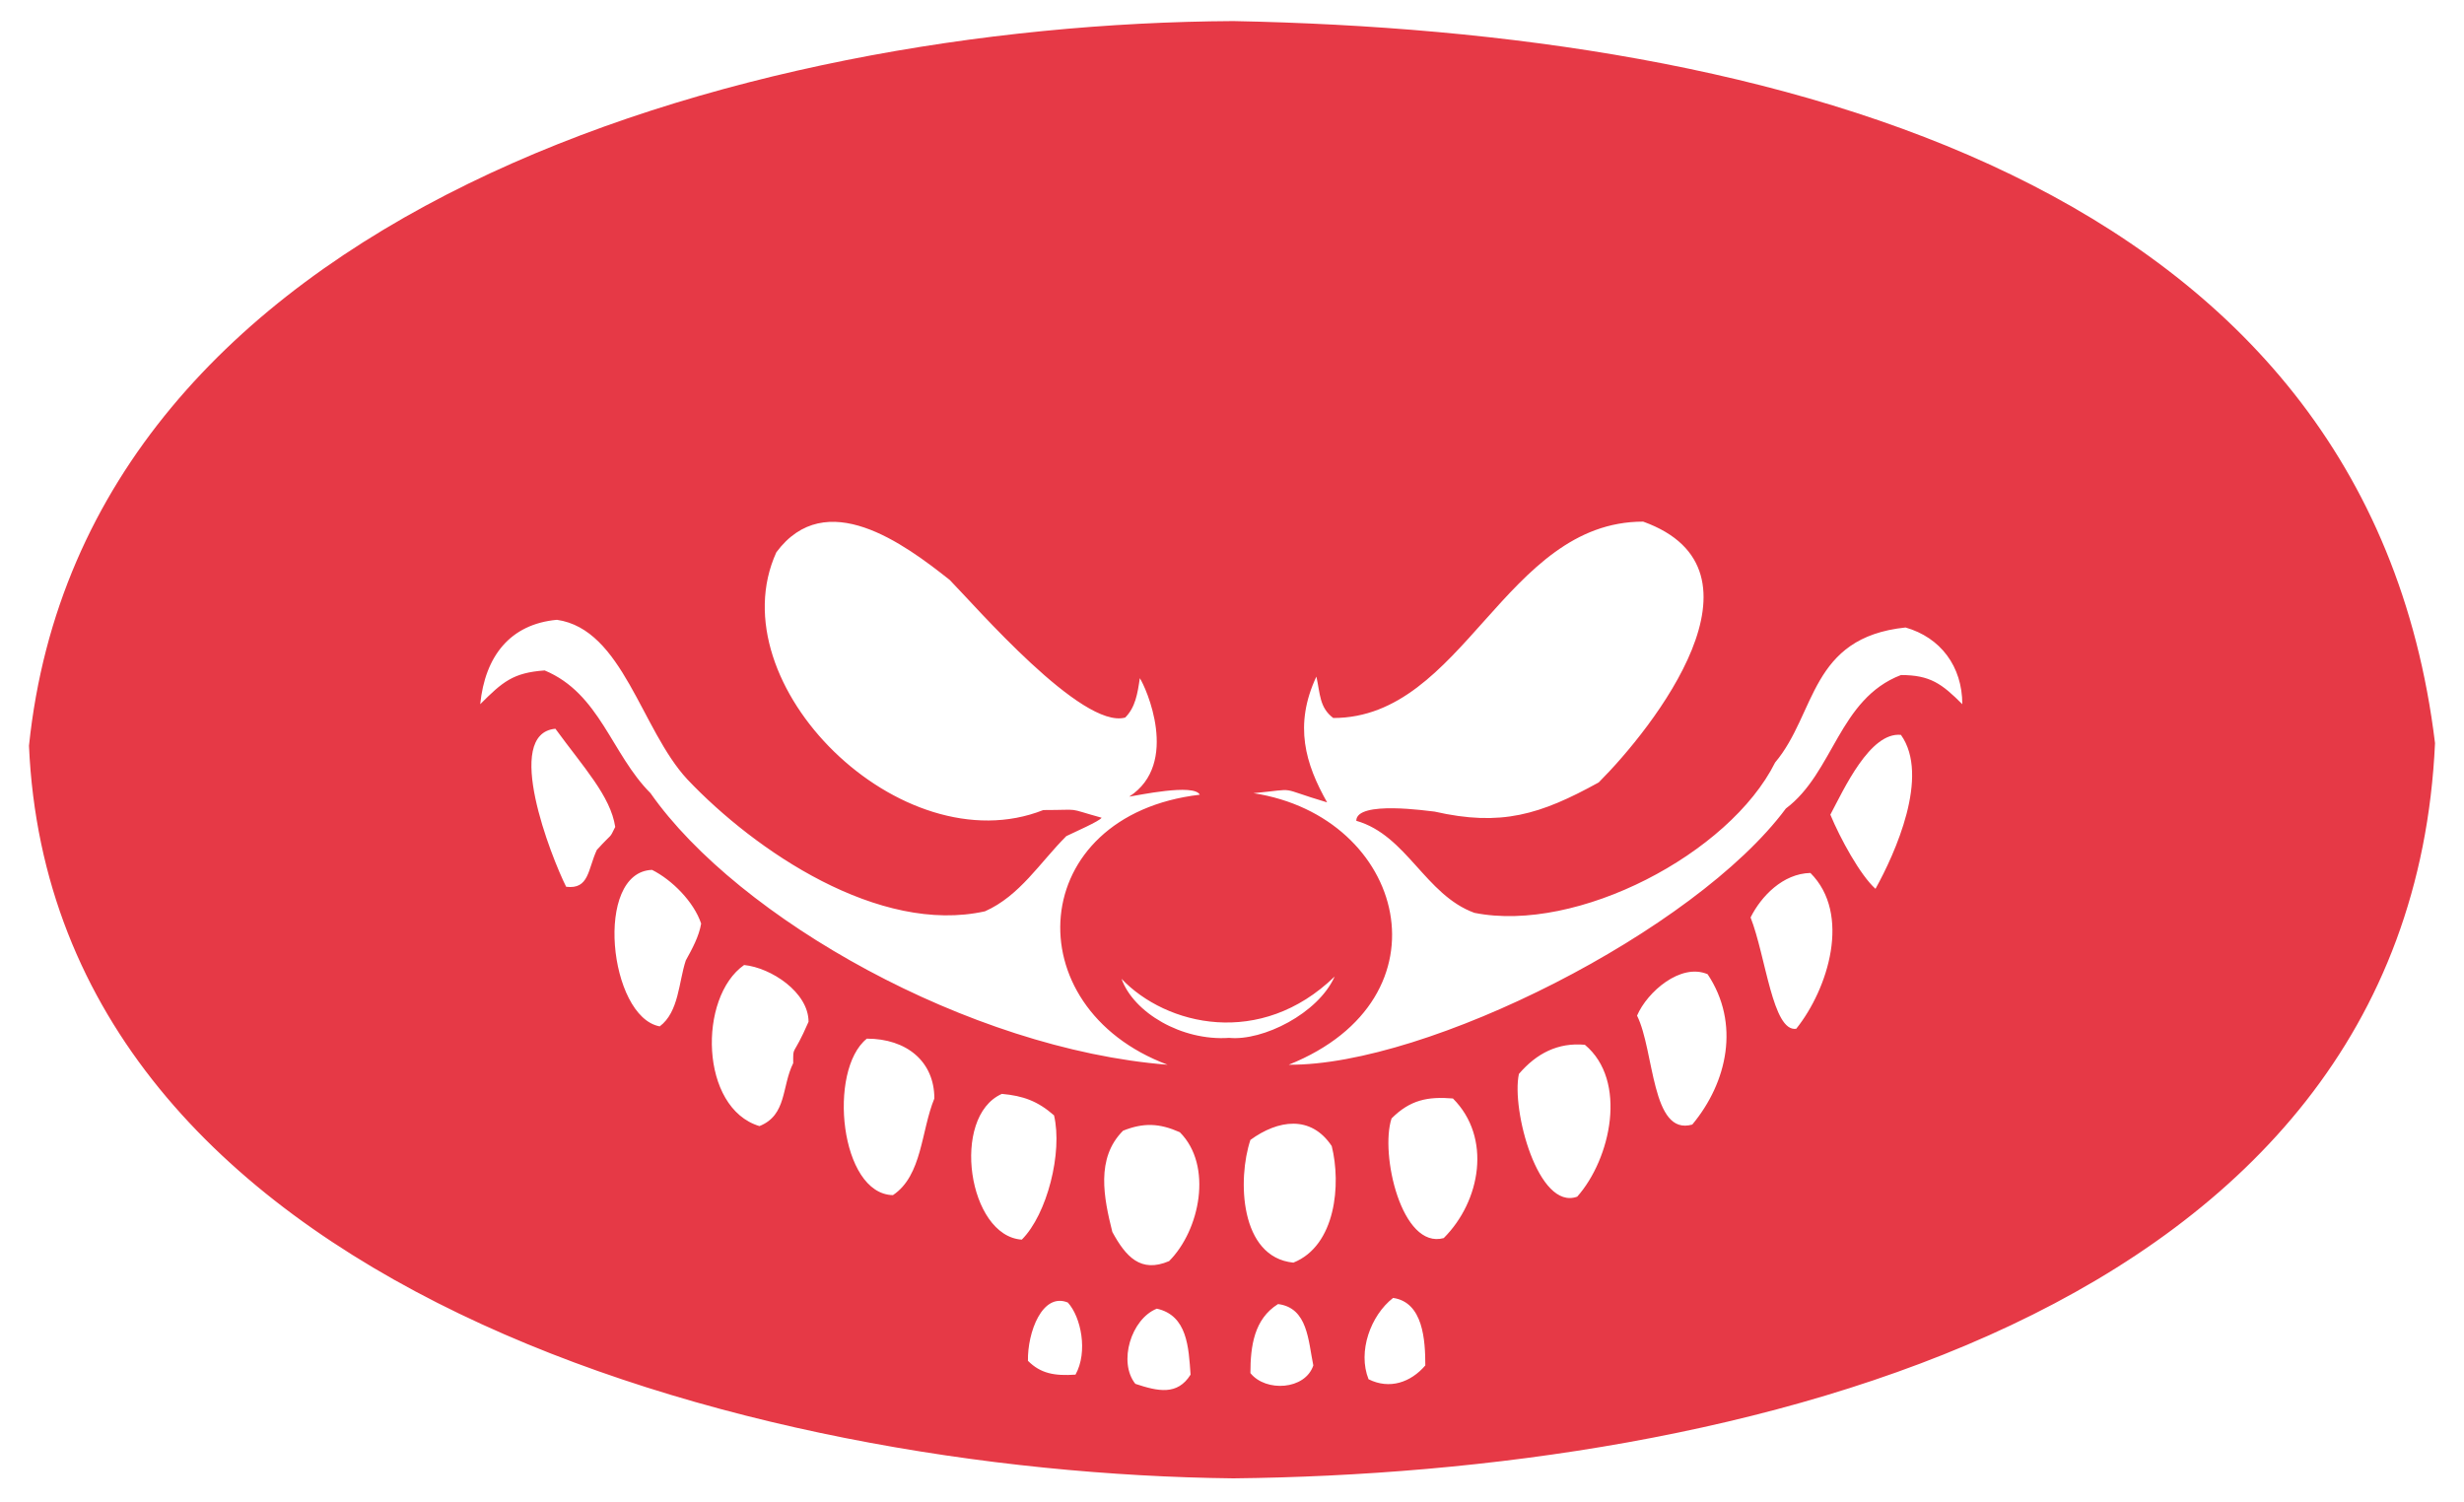
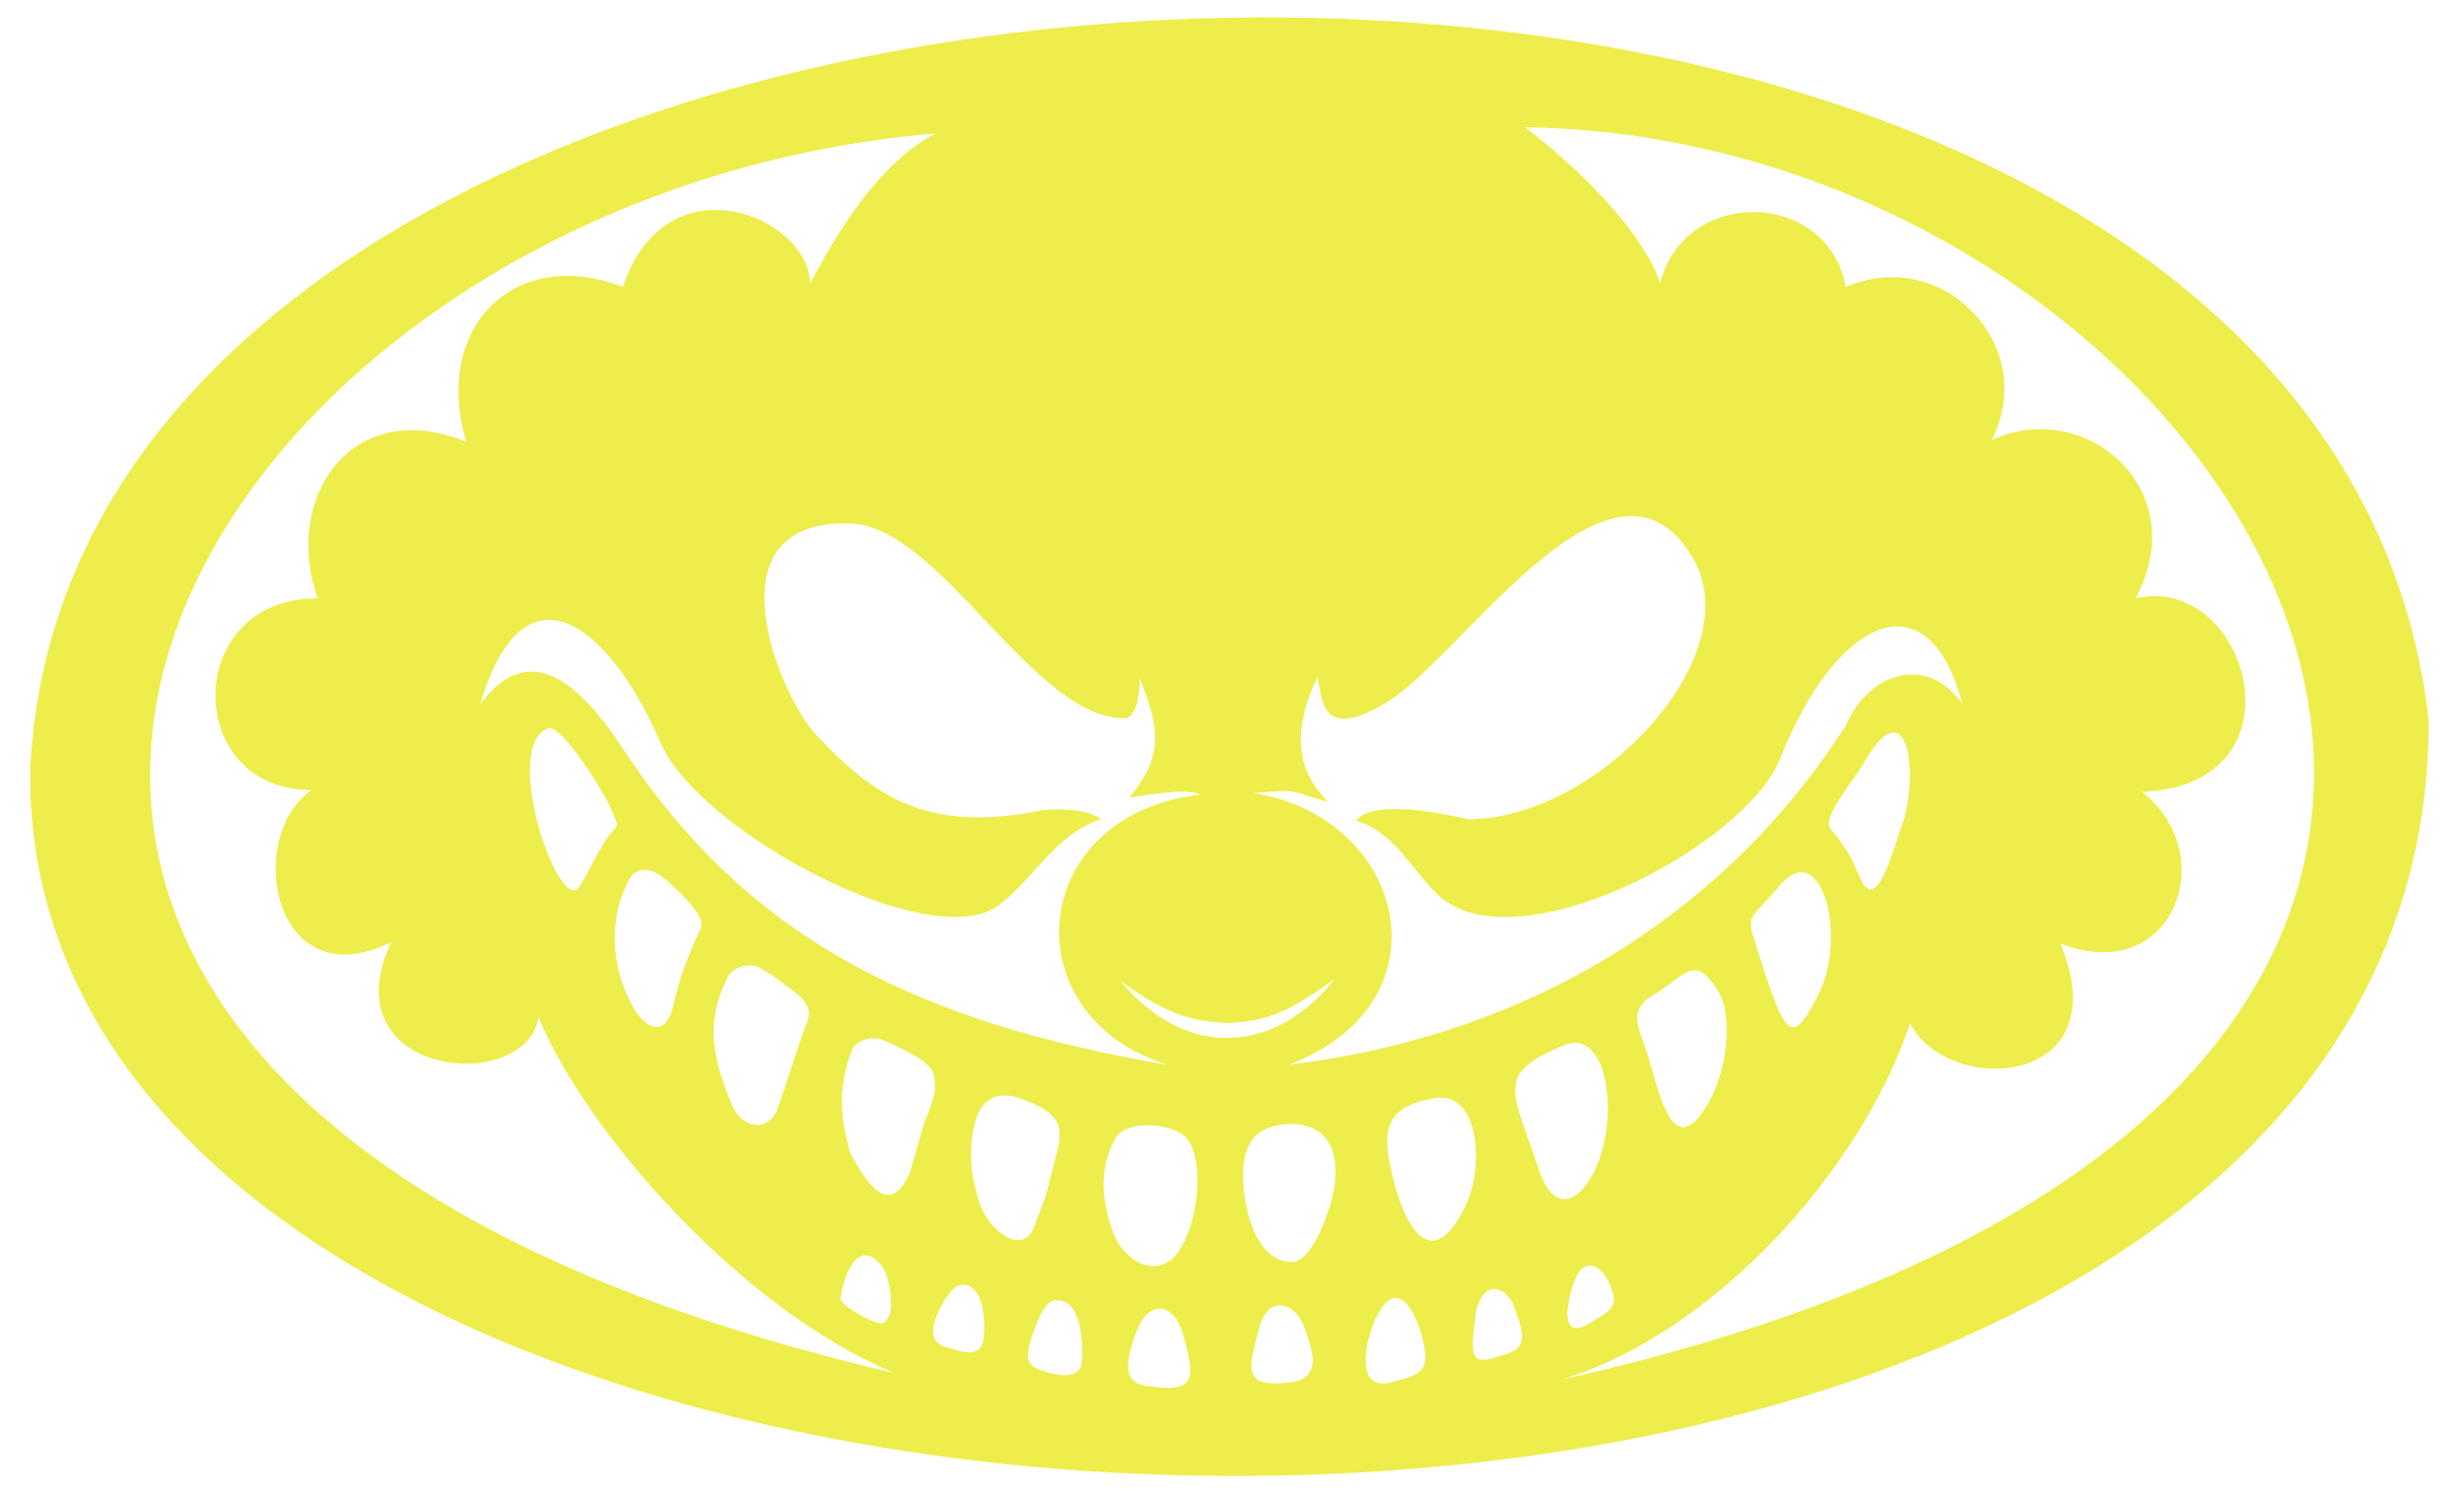
<svg xmlns="http://www.w3.org/2000/svg" width="1606" height="979" viewBox="0 0 1606 979">
-   <path id="shape1" d="M803.86,13.74 C484.38,15.46 54.96,137.41 18.89,486.09 C34.35,839.93 489.53,960.16 803.86,963.6 C1128.49,960.16 1569.93,860.54 1587.11,484.38 C1542.45,116.8 1155.98,20.61 803.86,13.74 Z M742.91,442.06 C741.47,452.11 739.97,461.13 733.4,467.71 C705.16,475.49 635.99,395.27 619,378 C589.22,354.41 538.21,316.6 506,360 C466.98,445.87 587.46,564.6 680,528 C706.23,528 693.58,526.22 718,533 C716.92,535.17 699.49,542.76 695,545 C677.72,562.28 664.74,583.89 642,594 C572.85,609.37 492.2,554.65 448,508 C417.91,475.6 405.95,410.17 363,404 C332.52,406.77 316.13,427.75 313,459 C327.63,444.37 334.44,438.47 355,437 C391.03,452.01 398.49,491.49 424,517 C481.23,598.72 631.79,683.85 761,694 C660.63,656.41 668.84,531.31 782,518 C778.26,510.53 741.31,518.51 735.98,519.26 C769.42,497.68 746.66,447.53 742.91,442.06 Z M731,638 C760.06,668.56 821.65,683.33 869.92,636.5 C859.12,660.64 823.1,678.65 801.12,676.49 C770.14,678.65 738.8,659.92 731,638 Z M696,849 C704.58,858.4 709.27,881.09 701,896 C687.29,896.94 678.28,895.28 670,887 C669.64,868.48 679.37,842.19 696,849 Z M666,808 C682.55,791.45 692.7,751.05 687,727 C676.4,717.72 666.97,714.27 653,713 C619.39,727.94 631.1,805.8 666,808 Z M732,737 C745.43,731.63 755.76,732.12 769,738 C790.7,759.7 782.09,801.91 762,822 C743.5,829.93 733.82,819.17 725,803 C719.45,780.79 714.07,754.93 732,737 Z M815,743 C832.97,729.93 854.38,726.57 868,747 C874.21,771.83 870.73,811.91 843,823 C808,819.5 806.47,768.59 815,743 Z M907,729 C919.07,716.93 930.53,714.63 947,716 C972.4,741.4 965.15,782.85 941,807 C913.51,814.58 899.34,751.99 907,729 Z M990,700 C1001.49,686.59 1015.44,679.4 1033,681 C1061.05,704.37 1049.93,755.33 1028,780 C1002.56,789.29 984.97,723.34 990,700 Z M1067,662 C1073.65,646.49 1095.5,627.5 1113,635 C1134.35,667.02 1125.94,705.47 1103,733 C1076.24,740.64 1078.41,684.86 1067,662 Z M1141,598 C1147.85,584.3 1161.95,569.43 1180,569 C1206.79,595.79 1191.61,644.5 1170.75,670.57 C1155.36,672.77 1150.96,623.3 1141,598 Z M1193,531 C1201.82,514.46 1218.8,476.98 1239,479 C1258.09,505.73 1235.12,556.47 1222.42,579.33 C1212.52,570.53 1199.33,546.35 1193,531 Z M565,677 C590.84,677 609,691.8 609,716 C600.31,737.1 601.15,766.23 582,779 C547.45,778.3 539.37,697.51 565,677 Z M485,629 C502.56,630.76 527,646.79 527,666 C516.47,690.22 517,680.64 517,693 C509.4,708.2 513.02,726.79 495,734 C456.14,722.34 454.89,650.08 485,629 Z M425,567 C438.06,573.53 452.28,587.85 457,602 C455.61,610.32 451.1,618.62 447,626 C442.34,639.99 442.54,659.59 430,669 C396.85,662.87 386.95,568.34 425,567 Z M362,475 C380.36,500.18 397.94,518.87 401,539 C396.78,547.43 400,541.9 389,554 C383.12,566.61 384.05,579.88 369,578 C359.31,558.63 327.59,478.19 362,475 Z M740,902 C728.67,887.84 737.26,859.7 754,853 C773.93,857.43 774.73,878.23 776,896 C767.42,909.73 754.69,906.9 740,902 Z M815,895 C815,877.37 817.45,859.72 833,850 C852.47,852.43 852.66,873.97 856,890 C850.66,906.03 824.99,907.48 815,895 Z M892,899 C884.78,880.94 893.39,857.37 908,846 C927.63,848.8 929,873.65 929,890 C919.52,901.06 905.73,905.86 892,899 Z M858,441 C860.51,452.28 859.95,461.21 869,468 C954.09,468 980.72,340 1071,340 C1158.66,371.56 1077.59,474.41 1042,510 C1003.89,531.02 978.4,538.86 935,529 C931.64,528.75 884,521.5 884,535 C916.94,544.41 928.95,583.35 961,595 C1027.93,608.39 1127.19,556.61 1157,497 C1183.94,465 1179.54,415.53 1242,409 C1264.76,415.5 1279,434.32 1279,459 C1265.65,445.65 1258.06,440 1239,440 C1198.43,455.6 1195.2,503.6 1164,527 C1104.79,606.81 930,694.75 840,694 C947.59,650.78 916.14,532.25 817,517 C847.34,514.11 831.26,513 865,523 C850.85,497.98 843.16,472.7 858,441 Z" fill="#e63946" fill-rule="evenodd" stroke="none" />
-   <path id="shape2" d="M610,84 C387.95,121.8 127.52,223.38 95.86,485.45 C104.51,732.42 363.21,852.17 582.28,896.61 C437.96,824.91 382.45,723.63 352.65,665.73 C314.84,716.74 219.03,691.08 255,614 C176.77,642.87 154.78,542.61 203,515 C114.33,516.23 118.44,390 207,390 C175.89,322.75 232.17,259.43 304,288 C279.66,211.06 337.7,157.42 406,187 C434.44,104.65 517.11,141.59 528,185 C540.85,161.82 561.96,118.72 610,84 Z" fill="#e63946" fill-rule="evenodd" stroke="none" />
-   <path id="shape3" d="M548,848 C561.58,860.07 553.29,854.47 574,863 C589.88,853.47 580.86,829.86 570,819 C552.91,816.86 548,833.2 548,848 Z" fill="#e63946" fill-rule="evenodd" stroke="none" />
-   <path id="shape4" d="M608,873 C614.17,878.57 624.26,883.25 637.22,881.81 C645.87,874.97 643.71,839.67 627,837 C613.09,843.63 608,859.5 608,873 Z" fill="#e63946" fill-rule="evenodd" stroke="none" />
-   <path id="shape5" d="M964,887 C954.74,872.19 957.74,850.19 972,840 C987.05,841.88 996.89,861.32 992,876 C983.57,883.23 975.38,887 964,887 Z" fill="#e63946" fill-rule="evenodd" stroke="none" />
-   <path id="shape6" d="M1025,866 C1017.22,854.32 1020.43,831.79 1034,825 C1048.6,825 1050.74,838.36 1052,851 C1044.64,858.36 1036.49,866 1025,866 Z" fill="#e63946" fill-rule="evenodd" stroke="none" />
-   <path id="shape7" d="M994,83 C1300.26,120.24 1465.15,266.24 1508.09,465.48 C1508.09,709.3 1252.16,867.41 1023.72,898.33 C1150.96,839.86 1205.93,754.12 1247,667 C1277.63,728.26 1386.21,684.86 1343,615 C1442.27,639.79 1430.18,540.85 1397,515 C1483.17,515 1482.95,384.75 1392,390 C1424.69,316.6 1360.93,260.53 1298,287 C1323.55,217.66 1270.78,163.79 1203,187 C1187.94,126.78 1097.47,123.1 1082,185 C1076.21,167.09 1036.63,107.73 994,83 Z" fill="#e63946" fill-rule="evenodd" stroke="none" />
+   <path id="shape1" d="M19.64,503.2 C16.29,1098.54 1583,1142.53 1583,470 C1511.04,-175.02 46.24,-117.47 19.64,503.2 Z M583,895 C482.05,852.94 381.54,737.06 351,663 C343.17,713.98 213.69,702.52 255,614 C178.8,652.1 158.36,546.46 203,515 C119.19,515 118.44,390 207,390 C183.73,323.1 230.48,257.73 304,288 C281.71,214.75 334.18,159.64 406,187 C434.23,102.31 527.66,141.14 528,185 C546.29,149.95 574.24,104.88 610,87 C111.67,128.21 -224.08,706.59 583,895 Z M357.57,474.63 C366.95,471.35 406.34,534.47 401.54,539.24 C392.42,548.29 385.09,565.79 378.07,577.52 C364.95,599.44 325.72,485.77 357.57,474.63 Z M412.89,656.84 C421.08,671.18 433.98,676.31 438.76,655.58 C443.23,636.22 448.78,622.25 456.81,604.84 C460.32,597.22 442.48,580.51 432.53,572.18 C423.33,564.49 414.32,565.93 410.47,572.71 C396.59,597.12 397.55,629.97 412.89,656.84 Z M526.16,666 C529.86,656.28 523.33,650.41 515.83,645.01 C508.82,639.96 506.19,636.86 494.83,630.67 C488.64,627.3 478.05,630.17 475,635.87 C458.82,666.03 464.8,691.23 477.33,720.67 C483.97,736.29 501.11,737.45 506.36,723.66 C511.49,710.16 518.17,686.97 526.16,666 Z M554,751 C567.39,777.18 581.04,790.93 593.01,764.67 L602,733 C610.54,712.01 609.74,710.31 609,702.31 C608.13,692.97 593.55,686.3 577.28,678.64 C567.42,674 557.12,678.99 555,685 C546.28,709.71 547.28,726.37 554,751 Z M638,783 C643.62,801.5 666.48,819.47 674,799.69 C685.9,768.38 679.59,786.07 689.01,750.64 C694,731.91 688.46,724.03 664,715.64 C650.9,711.15 639.98,716.03 636,730 C630.9,747.91 632.34,764.38 638,783 Z M725.41,803 C732.86,823.36 755.34,834.15 768,816 C780.31,798.36 785.22,761.25 775,744 C767.76,731.79 734.24,728.89 727,742 C717.37,759.45 716.67,779.12 725.41,803 Z M841.69,822.67 C854.67,823.37 867.28,789.76 869.69,773.67 C873.81,746.15 861.77,730.16 836,733 C813.58,735.47 808.59,752.25 810.66,774.33 C812.72,796.35 821.05,821.56 841.69,822.67 Z M955.7,784.96 C967.03,761.17 964.7,710.62 935,715.84 C907.77,720.63 901.04,731.63 905.42,756.21 C911.61,790.93 930.63,837.58 955.7,784.96 Z M1002.99,762.34 C1009.89,783.39 1022.61,789.12 1035.34,770.01 C1057.04,737.47 1050.18,668.62 1019.37,681.31 C973.56,700.19 985.99,710.55 1002.99,762.34 Z M1120.34,647 C1129.54,662.52 1126.07,698.58 1112.34,721 C1091.11,755.68 1082.45,716.53 1075,691 C1069.38,671.76 1059.59,659.32 1076.99,648.99 C1098.99,635.91 1104.56,620.36 1120.34,647 Z M1142.82,610.47 C1163.57,677.39 1167.16,683.81 1185.25,648.08 C1204.38,610.31 1187.15,544.05 1159.33,578 C1143.78,596.98 1138.14,595.37 1142.82,610.47 Z M1193,540 C1207.96,558.3 1207.11,561.83 1213.66,574.67 C1223.9,594.77 1235.4,549 1238.69,540.66 C1251.78,507.36 1244.23,445.99 1215,497 C1208.71,507.98 1187.24,532.95 1193,540 Z M574.67,862.5 C585.14,859.89 580.08,832.56 575.16,825.84 C563.26,809.58 552.01,820.88 547.83,846.05 C547.05,850.76 570.3,863.59 574.67,862.5 Z M616.51,878.04 C629.48,882 640.07,885.33 641.24,871.09 C642.34,857.73 640.29,837.04 627.09,837.38 C621.61,837.52 615.28,846.28 610.73,857.15 C605.46,869.72 608.73,875.67 616.51,878.04 Z M676.53,892.38 C690.98,897.97 704.14,898.66 705.09,887.93 C706.45,872.62 703.47,853.17 694.68,848.81 C685.54,844.8 680.54,849.1 674.18,866.5 C668.87,881.01 667.7,888.97 676.53,892.38 Z M746.3,903.2 C779.89,908.51 779.14,899.26 771.37,870.63 C765.18,847.83 748.26,847.26 740.65,868.15 C735.76,881.58 729.41,900.53 746.3,903.2 Z M839.56,901.26 C862.97,898.87 855.2,879.89 850.41,866 C844.01,847.44 826.31,844.48 820.85,865.15 C813.8,891.85 809.22,904.36 839.56,901.26 Z M906.68,901 C924.56,896.39 931.27,894.36 928.41,878 C925.4,860.77 913.23,832.49 899.89,853.44 C890.5,868.18 880.89,907.64 906.68,901 Z M984.17,881.65 C997.13,876.76 991.46,863.54 985.29,848.12 C974.29,832.21 963.68,842.57 961.83,856.76 C957.89,886.95 957.92,891.55 984.17,881.65 Z M1037,862 C1049.92,853.79 1054.37,852.3 1050.56,840.7 C1045.07,823.97 1033.44,819.7 1027.47,831.98 C1023.68,839.77 1012.68,877.45 1037,862 Z M994,83 C1037.04,115.64 1074.12,157.51 1082,185 C1097.47,121.39 1191.46,123.26 1203,187 C1267.66,159.6 1329.45,226.93 1298,287 C1358.08,258.5 1430.14,317.98 1392,390 C1465.15,372.96 1505.54,511.7 1396.14,516.14 C1448.24,556.66 1416.86,643.65 1343,615 C1381.66,708.87 1269.86,715.38 1245,667 C1213.08,762.77 1116.86,869.51 1017.6,899.29 C1854.09,712.2 1466.43,88.84 994,83 Z M799.96,666.9 C779.7,665.26 763.57,663.98 730,639 C773.35,691.64 831.6,686.76 870,638 C842.84,657.54 828.58,665.55 799.96,666.9 Z M736,520 C741.47,519.05 775.32,513 782,518 C668.84,531.31 658.82,662.58 761,694 C599.88,666.83 487.76,612.77 406.01,488 C378.44,445.93 345.31,415.43 313,459 C341.2,363.34 396.83,406.15 430.54,484.13 C455.5,541.87 606.4,623.09 651,590 C673.95,572.97 688.4,542.91 717.86,533.85 C704.77,525.28 680.77,528 680,528 C605.75,543.36 570.8,520.46 532,479 C507.61,452.93 460.13,338.09 554.28,341.23 C613.02,343.19 673.12,468.36 732.85,468.15 C740.06,468.13 742.86,454.95 742.85,442.29 C755.69,474 759.04,492.5 736,520 Z M865.59,522.7 C839.37,515.51 848.67,514.26 817,517 C916.14,532.25 946.9,653.71 840,694 C1025.71,671.35 1141.49,569.83 1203,473 C1218.25,437.42 1257.15,426.6 1279,459 C1257.19,374.21 1196.53,402.68 1160.46,494.07 C1137.61,551.97 986.75,630.73 936.97,583 C919.47,566.22 908.31,541.94 884,535 C894.56,519.5 948.27,532.02 957,534 C1041.8,534 1141.48,426.79 1103,363 C1049.15,273.73 947.92,436.04 900,460 C860.23,482.54 861.71,454.54 858.74,441.15 C840.97,478.68 846.15,502.83 865.59,522.7 Z" fill="#eded4c" fill-rule="evenodd" stroke="none" />
</svg>
